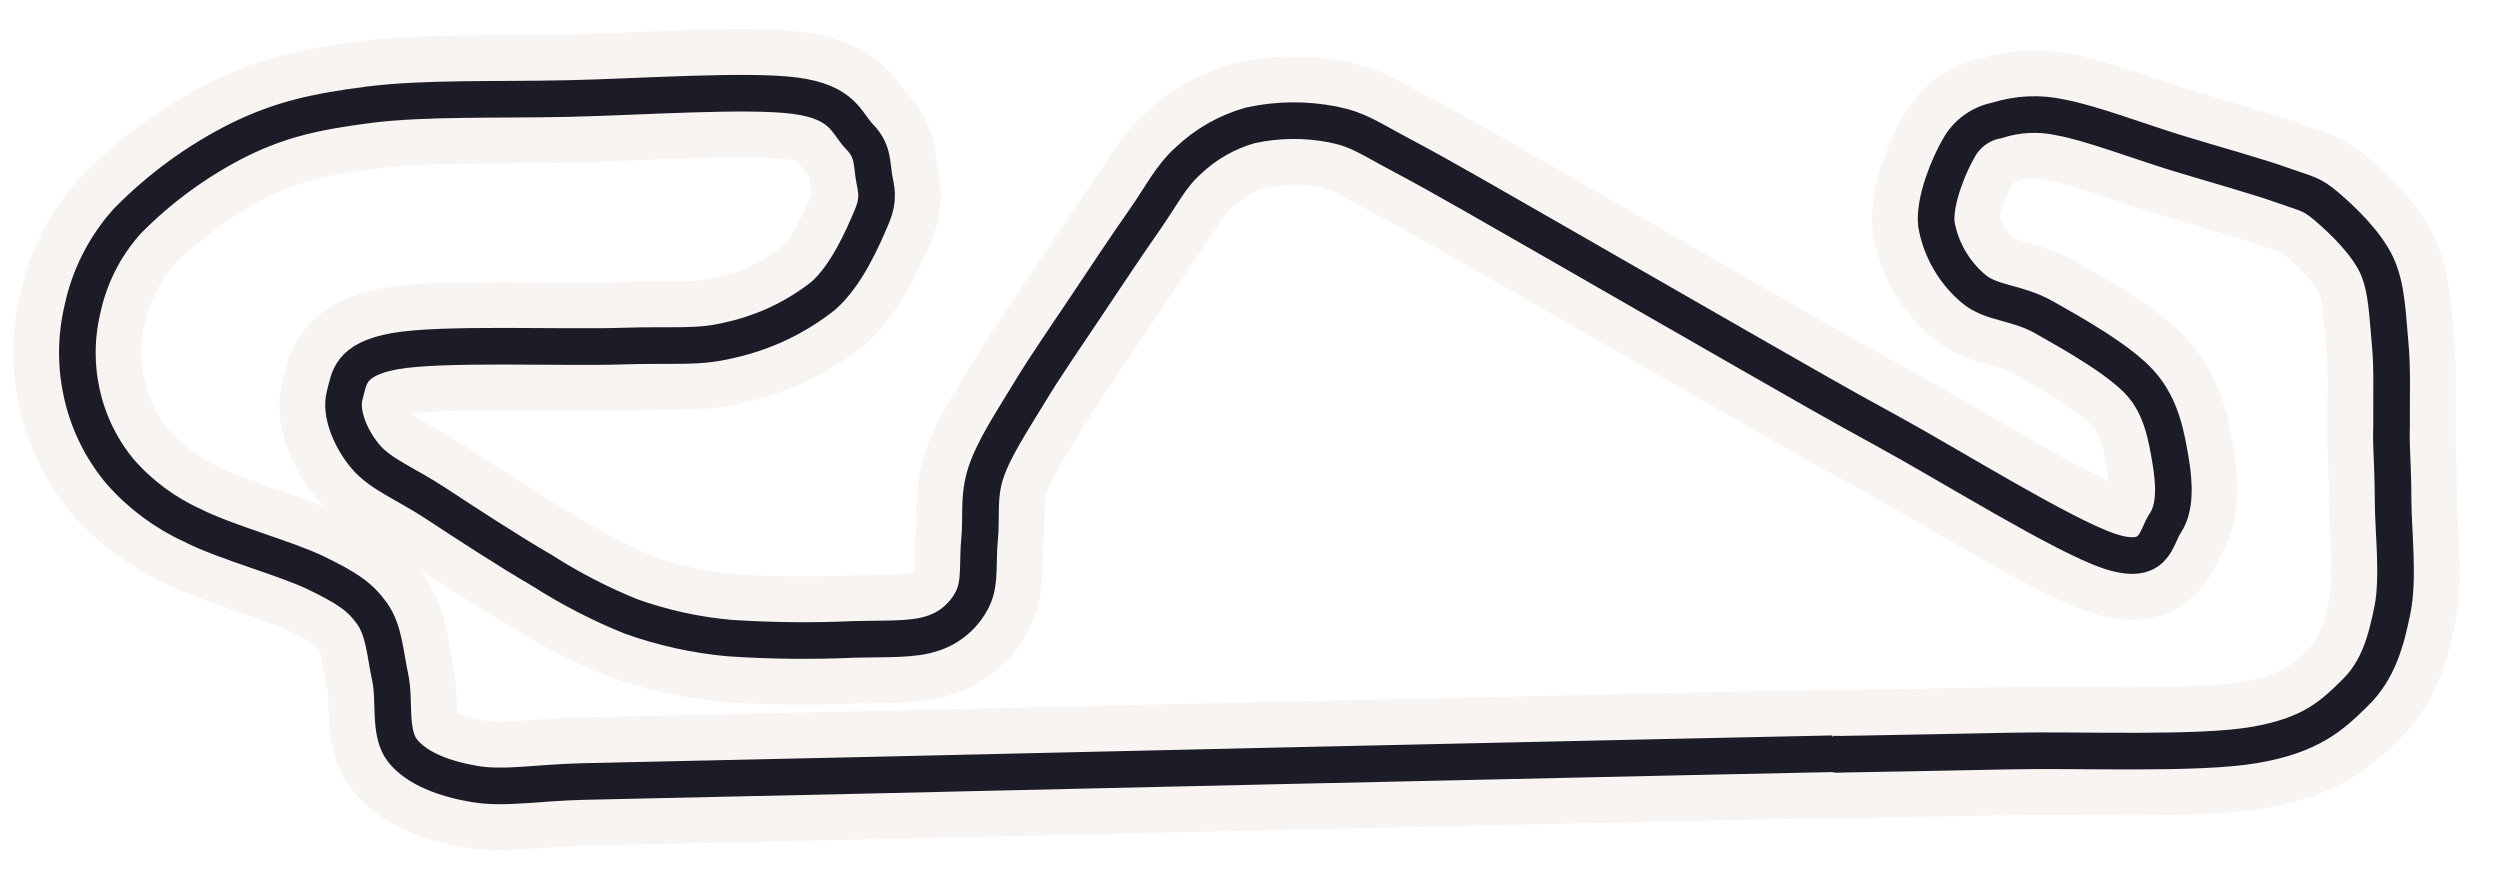
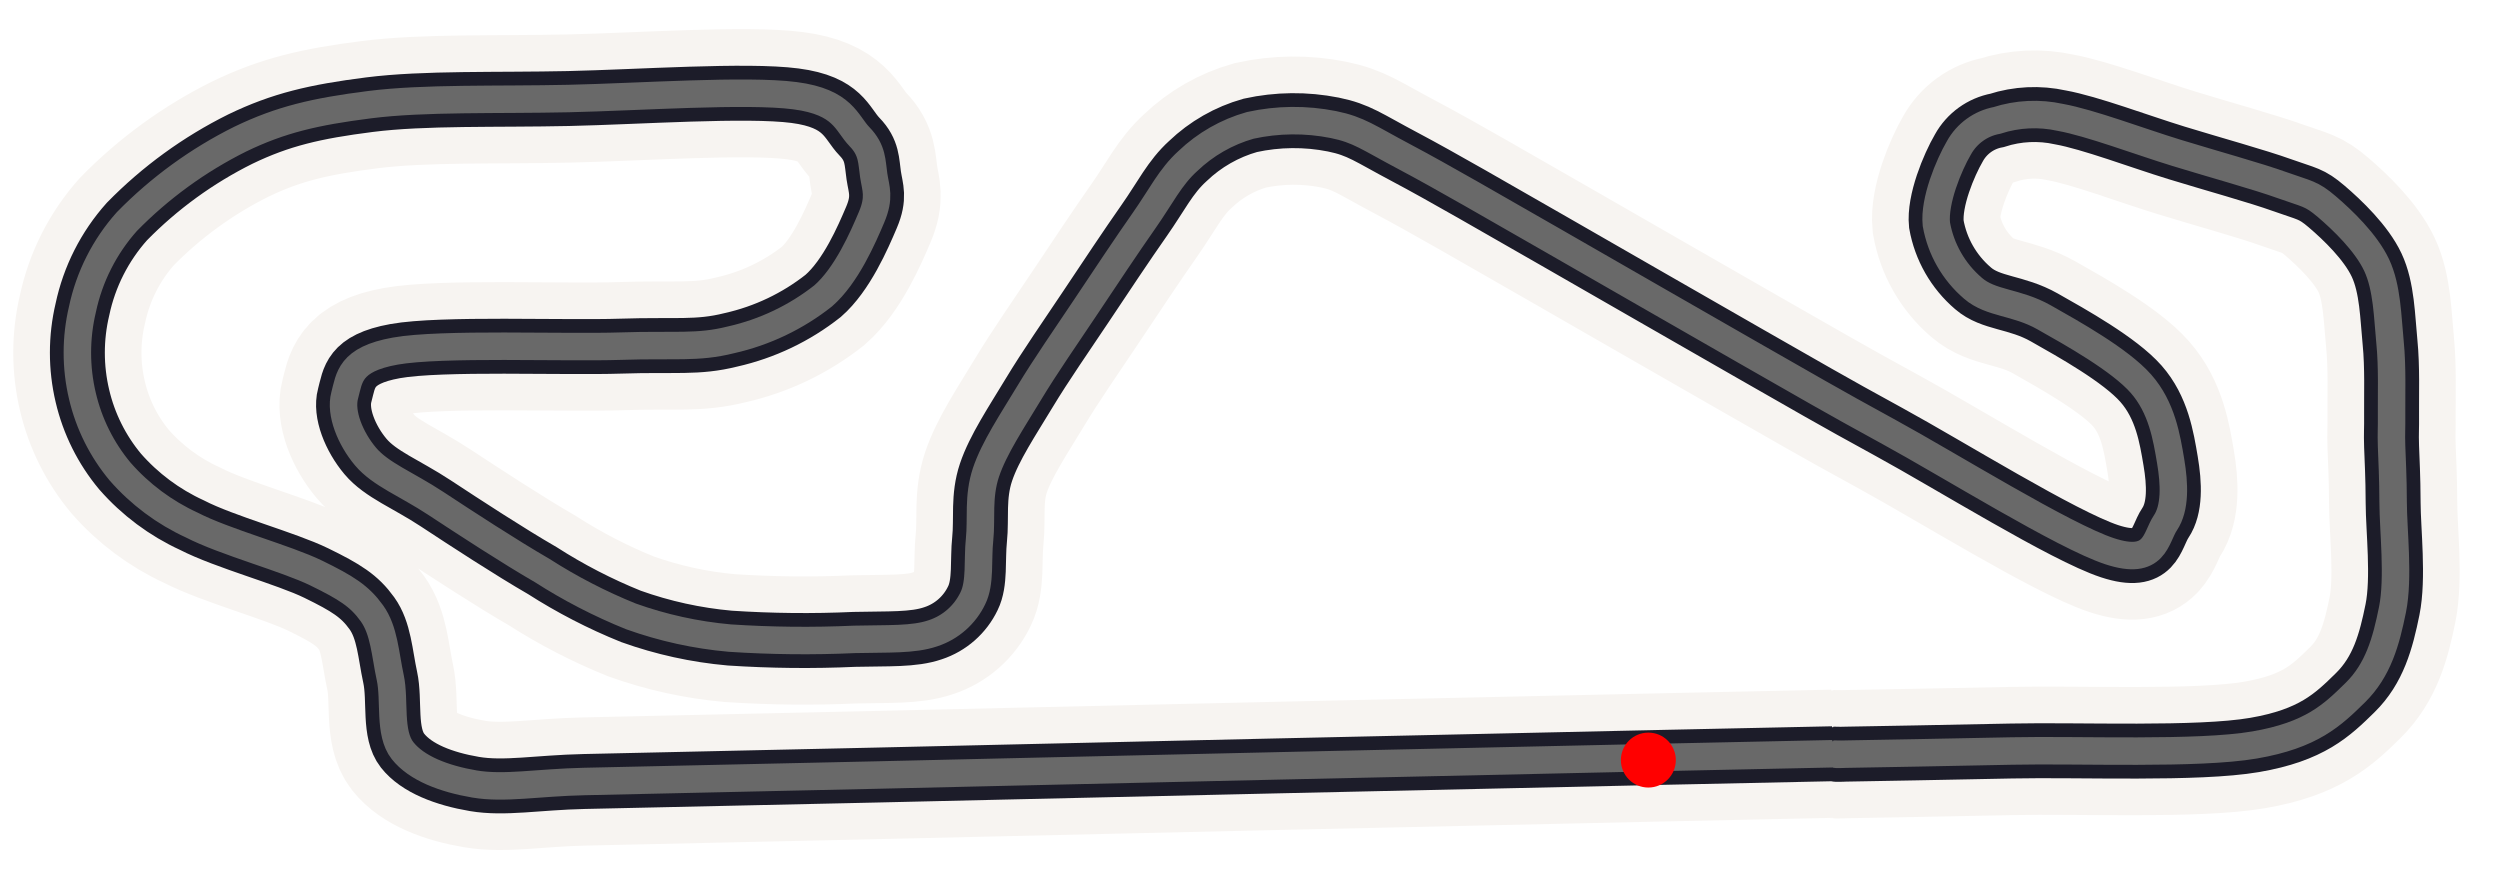
<svg xmlns="http://www.w3.org/2000/svg" viewBox="5 92 273 95">
  <g id="a3ede515-1e7f-4497-9302-35249626f925" data-name="Large">
    <path id="e1547d0c-2ae4-4936-ad55-823ef3ec2470" data-name="track" d="M205.12,174.31l-17.88.38-19.9.44-22.65.5-29.41.67c-9.56.22-20.2.47-27.95.63l-18.53.41c-5.09.11-8.71.83-12,.27s-6.31-1.7-7.84-3.64-.8-5.47-1.35-8-.65-5.12-2-7-2.8-2.79-6.07-4.39-10-3.39-13.59-5.24a23.39,23.39,0,0,1-7.83-5.84A20,20,0,0,1,14,135.24a20.52,20.52,0,0,1,0-9.45,20.87,20.87,0,0,1,4.86-9.6,45.94,45.94,0,0,1,12.38-9c4.41-2.13,8.14-3,14.11-3.76s14-.5,21.72-.67,19.44-1,24.74-.31,5.61,3,7.05,4.48,1.33,2.76,1.55,4.22.69,2.39-.24,4.58-2.72,6.35-5.28,8.58a25.15,25.15,0,0,1-10.07,4.8c-3.68.92-6,.49-12.08.69s-19.56-.36-24.58.54-5,2.92-5.52,4.84.62,4.71,2.27,6.67,4.46,3,7.68,5.12,8.08,5.29,11.63,7.34a58.49,58.49,0,0,0,9.68,5,43.4,43.4,0,0,0,10.79,2.37,122,122,0,0,0,13.61.14c3.71-.09,6.43.07,8.59-.67a7.37,7.37,0,0,0,4.35-3.83c.84-1.71.49-4.14.73-6.42s-.19-4.66.7-7.32,2.87-5.61,4.69-8.63,4.1-6.28,6.2-9.43,4.52-6.79,6.38-9.44,2.85-4.75,4.77-6.49a16.24,16.24,0,0,1,6.82-3.9,22.14,22.14,0,0,1,9.07-.09c2.81.57,3.8,1.42,7.81,3.54s10,5.6,16.26,9.18,15.32,8.82,21.43,12.3,8.67,5,15.21,8.57,19,11.33,24.05,13,5-1.45,6.1-3.09,1-4.24.57-6.77-.94-5.82-3.24-8.43-7.5-5.51-10.56-7.24-5.81-1.47-7.78-3.18a11.93,11.93,0,0,1-4-7c-.26-2.56,1.36-6.44,2.46-8.33a6,6,0,0,1,4.15-3,13.28,13.28,0,0,1,6.94-.33c3.26.59,8.63,2.63,12.67,3.87s8.81,2.55,11.54,3.53,3.16.88,4.87,2.34,4.29,3.92,5.45,6.39,1.19,5.72,1.46,8.42.15,5.88.17,7.77-.05,2,0,3.6.16,3.19.17,6.16.63,8.21-.07,11.67-1.55,6.59-4.06,9.06-4.77,4.65-11,5.72-19.14.5-26.55.66-14.69.28-17.93.34,1.7,0-1.52,0" fill="none" stroke="#f7f4f1" stroke-width="14" />
-     <path id="ea4f2b6a-aa1e-4069-820b-a9bda70bf102" data-name="track" d="M205.12,174.31l-17.88.38-19.9.44-22.65.5-29.41.67c-9.56.22-20.2.47-27.95.63l-18.53.41c-5.09.11-8.71.83-12,.27s-6.31-1.7-7.84-3.64-.8-5.47-1.35-8-.65-5.12-2-7-2.8-2.79-6.07-4.39-10-3.39-13.59-5.24a23.39,23.39,0,0,1-7.83-5.84A20,20,0,0,1,14,135.24a20.52,20.52,0,0,1,0-9.45,20.87,20.87,0,0,1,4.86-9.6,45.94,45.94,0,0,1,12.38-9c4.41-2.13,8.14-3,14.11-3.76s14-.5,21.72-.67,19.44-1,24.74-.31,5.61,3,7.05,4.48,1.33,2.76,1.55,4.22.69,2.39-.24,4.58-2.72,6.35-5.28,8.58a25.15,25.15,0,0,1-10.07,4.8c-3.68.92-6,.49-12.08.69s-19.56-.36-24.58.54-5,2.92-5.52,4.84.62,4.71,2.27,6.67,4.46,3,7.68,5.12,8.08,5.29,11.63,7.34a58.49,58.49,0,0,0,9.68,5,43.4,43.4,0,0,0,10.79,2.37,122,122,0,0,0,13.61.14c3.71-.09,6.43.07,8.59-.67a7.37,7.37,0,0,0,4.35-3.83c.84-1.71.49-4.14.73-6.42s-.19-4.66.7-7.32,2.87-5.61,4.69-8.63,4.1-6.28,6.2-9.43,4.52-6.79,6.38-9.44,2.85-4.75,4.77-6.49a16.24,16.24,0,0,1,6.82-3.9,22.14,22.14,0,0,1,9.07-.09c2.81.57,3.8,1.42,7.81,3.54s10,5.6,16.26,9.18,15.32,8.82,21.43,12.3,8.67,5,15.21,8.57,19,11.33,24.05,13,5-1.45,6.1-3.09,1-4.24.57-6.77-.94-5.82-3.24-8.43-7.5-5.51-10.56-7.24-5.81-1.47-7.78-3.18a11.93,11.93,0,0,1-4-7c-.26-2.56,1.36-6.44,2.46-8.33a6,6,0,0,1,4.15-3,13.28,13.28,0,0,1,6.94-.33c3.26.59,8.63,2.63,12.67,3.87s8.81,2.55,11.54,3.53,3.16.88,4.87,2.34,4.29,3.92,5.45,6.39,1.19,5.72,1.46,8.42.15,5.88.17,7.77-.05,2,0,3.6.16,3.19.17,6.16.63,8.21-.07,11.67-1.55,6.59-4.06,9.06-4.77,4.65-11,5.72-19.14.5-26.55.66-14.69.28-17.93.34,1.7,0-1.52,0" fill="none" stroke="#1c1c29" stroke-width="4" />
+     <path id="ea4f2b6a-aa1e-4069-820b-a9bda70bf102" data-name="track" d="M205.12,174.31l-17.88.38-19.9.44-22.65.5-29.41.67c-9.56.22-20.2.47-27.95.63l-18.53.41c-5.09.11-8.71.83-12,.27s-6.31-1.7-7.84-3.64-.8-5.47-1.35-8-.65-5.12-2-7-2.8-2.79-6.07-4.39-10-3.39-13.59-5.24a23.39,23.39,0,0,1-7.83-5.84A20,20,0,0,1,14,135.24a20.52,20.52,0,0,1,0-9.45,20.87,20.87,0,0,1,4.86-9.6,45.94,45.94,0,0,1,12.38-9c4.41-2.13,8.14-3,14.11-3.76s14-.5,21.72-.67,19.44-1,24.74-.31,5.61,3,7.05,4.48,1.33,2.76,1.55,4.22.69,2.39-.24,4.58-2.72,6.35-5.28,8.58a25.15,25.15,0,0,1-10.07,4.8c-3.68.92-6,.49-12.08.69s-19.56-.36-24.58.54-5,2.92-5.52,4.84.62,4.71,2.27,6.67,4.46,3,7.68,5.12,8.08,5.29,11.63,7.34a58.49,58.49,0,0,0,9.68,5,43.4,43.4,0,0,0,10.79,2.37,122,122,0,0,0,13.61.14c3.71-.09,6.43.07,8.59-.67a7.37,7.37,0,0,0,4.35-3.83c.84-1.71.49-4.14.73-6.42s-.19-4.66.7-7.32,2.87-5.61,4.69-8.63,4.1-6.28,6.2-9.43,4.52-6.79,6.38-9.44,2.85-4.75,4.77-6.49a16.24,16.24,0,0,1,6.82-3.9,22.14,22.14,0,0,1,9.07-.09c2.81.57,3.8,1.42,7.81,3.54s10,5.6,16.26,9.18,15.32,8.82,21.43,12.3,8.67,5,15.21,8.57,19,11.33,24.05,13,5-1.45,6.1-3.09,1-4.24.57-6.77-.94-5.82-3.24-8.43-7.5-5.51-10.56-7.24-5.81-1.47-7.78-3.18a11.93,11.93,0,0,1-4-7c-.26-2.56,1.36-6.44,2.46-8.33a6,6,0,0,1,4.15-3,13.28,13.28,0,0,1,6.94-.33c3.26.59,8.63,2.63,12.67,3.87s8.81,2.55,11.54,3.53,3.16.88,4.87,2.34,4.29,3.92,5.45,6.39,1.19,5.72,1.46,8.42.15,5.88.17,7.77-.05,2,0,3.6.16,3.19.17,6.16.63,8.21-.07,11.67-1.55,6.59-4.06,9.06-4.77,4.65-11,5.72-19.14.5-26.55.66-14.69.28-17.93.34,1.7,0-1.52,0" fill="none" stroke="#1c1c29" stroke-width="6" />
+     <path id="ea4f2b6a-aa1e-4069-820b-a9bda70bf102" data-name="track" d="M205.12,174.31l-17.88.38-19.9.44-22.65.5-29.41.67c-9.56.22-20.2.47-27.95.63l-18.53.41c-5.09.11-8.71.83-12,.27s-6.31-1.7-7.84-3.64-.8-5.47-1.35-8-.65-5.12-2-7-2.8-2.79-6.07-4.39-10-3.39-13.59-5.24a23.39,23.39,0,0,1-7.83-5.84A20,20,0,0,1,14,135.24a20.52,20.52,0,0,1,0-9.45,20.87,20.87,0,0,1,4.86-9.6,45.94,45.94,0,0,1,12.38-9c4.41-2.13,8.14-3,14.11-3.76s14-.5,21.72-.67,19.44-1,24.74-.31,5.61,3,7.05,4.48,1.33,2.76,1.55,4.22.69,2.39-.24,4.58-2.72,6.35-5.28,8.58a25.15,25.15,0,0,1-10.07,4.8c-3.68.92-6,.49-12.08.69s-19.56-.36-24.58.54-5,2.92-5.52,4.84.62,4.71,2.27,6.67,4.46,3,7.68,5.12,8.08,5.29,11.63,7.34a58.49,58.49,0,0,0,9.68,5,43.4,43.4,0,0,0,10.79,2.37,122,122,0,0,0,13.61.14c3.71-.09,6.43.07,8.59-.67a7.37,7.37,0,0,0,4.35-3.83c.84-1.71.49-4.14.73-6.42s-.19-4.66.7-7.32,2.87-5.61,4.69-8.63,4.1-6.28,6.2-9.43,4.52-6.79,6.38-9.44,2.85-4.75,4.77-6.49a16.24,16.24,0,0,1,6.82-3.9,22.14,22.14,0,0,1,9.07-.09c2.81.57,3.8,1.42,7.81,3.54s10,5.6,16.26,9.18,15.32,8.82,21.43,12.3,8.67,5,15.21,8.57,19,11.33,24.05,13,5-1.45,6.1-3.09,1-4.24.57-6.77-.94-5.82-3.24-8.43-7.5-5.51-10.56-7.24-5.81-1.47-7.78-3.18a11.93,11.93,0,0,1-4-7c-.26-2.56,1.36-6.44,2.46-8.33a6,6,0,0,1,4.15-3,13.28,13.28,0,0,1,6.94-.33c3.26.59,8.63,2.63,12.67,3.87s8.81,2.55,11.54,3.53,3.16.88,4.87,2.34,4.29,3.92,5.45,6.39,1.19,5.72,1.46,8.42.15,5.88.17,7.77-.05,2,0,3.6.16,3.19.17,6.16.63,8.21-.07,11.67-1.55,6.59-4.06,9.06-4.77,4.65-11,5.72-19.14.5-26.55.66-14.69.28-17.93.34,1.7,0-1.52,0" fill="none" stroke="#696969ff" stroke-width="3" />
+     <circle cx="185" cy="175" r="3" fill="#ff0000ff" />
  </g>
</svg>
